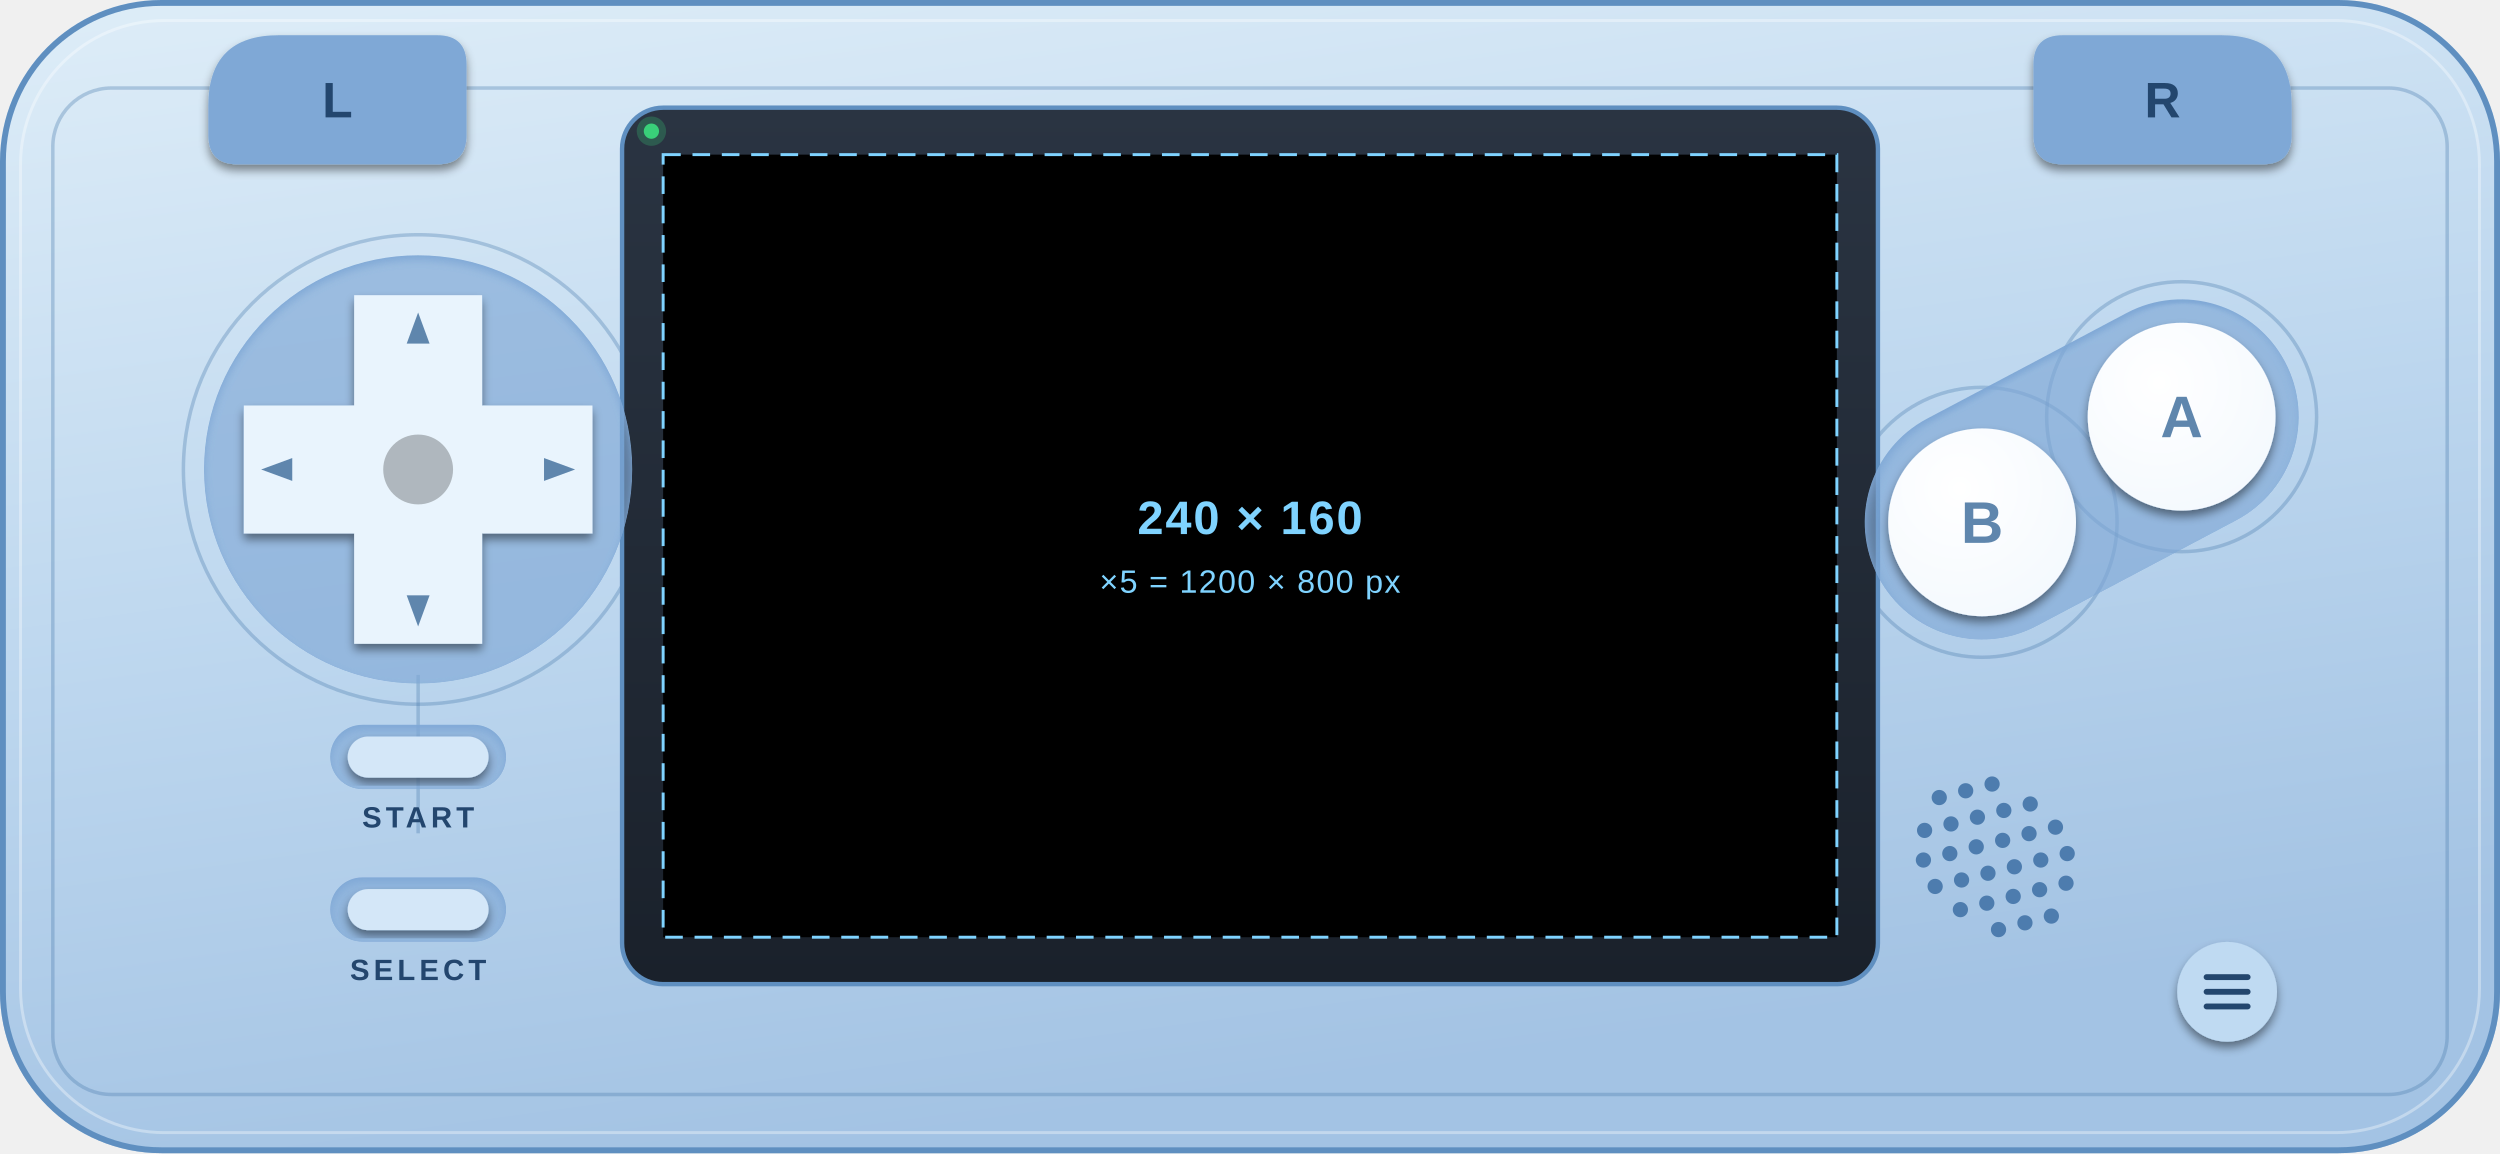
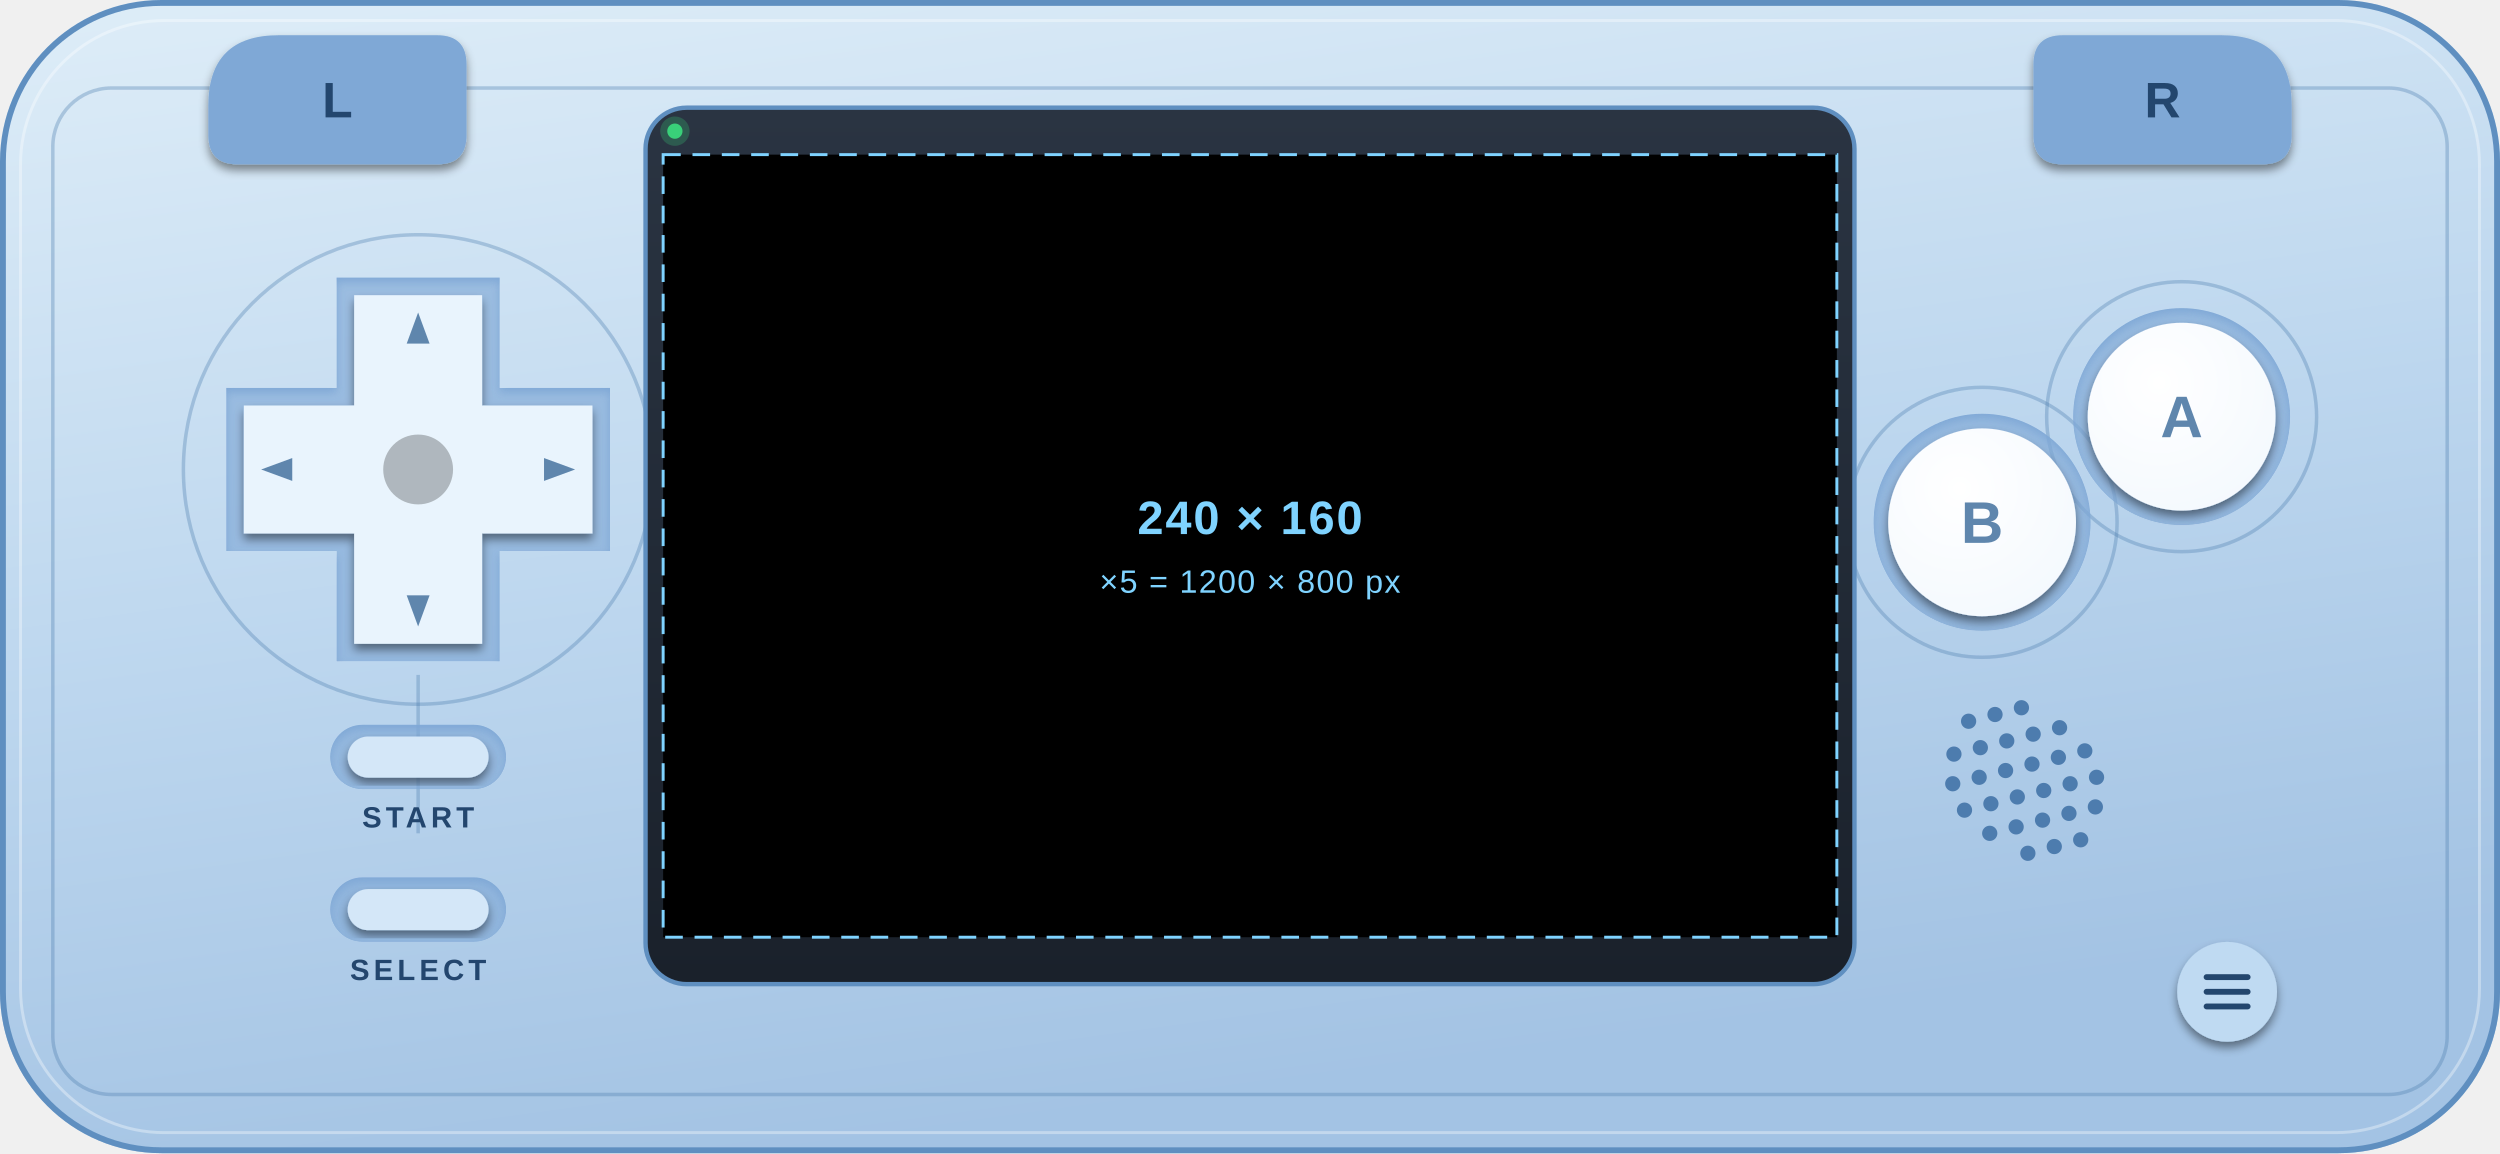
<svg xmlns="http://www.w3.org/2000/svg" viewBox="0 0 852 393" width="852" height="393">
  <defs>
    <linearGradient id="glacier-landscape-shell" x1="0" y1="0" x2="0.3" y2="1">
      <stop offset="0" stop-color="#d7ecfb" />
      <stop offset="0.55" stop-color="#a9cdee" />
      <stop offset="1" stop-color="#86b2df" />
    </linearGradient>
    <linearGradient id="glacier-landscape-lens" x1="0" y1="0" x2="0" y2="1">
      <stop offset="0" stop-color="#2a3442" />
      <stop offset="1" stop-color="#1a212b" />
    </linearGradient>
    <radialGradient id="glacier-landscape-face" cx="0.38" cy="0.32" r="0.75">
      <stop offset="0" stop-color="#ffffff" />
      <stop offset="1" stop-color="#f4f9fe" />
    </radialGradient>
    <filter id="glacier-landscape-drop" x="-20%" y="-20%" width="140%" height="140%">
      <feDropShadow dx="0" dy="2" stdDeviation="1.6" flood-color="#000" flood-opacity="0.45" />
    </filter>
    <filter id="glacier-landscape-sunk" x="-10%" y="-10%" width="120%" height="120%">
      <feOffset dy="1.5" />
      <feGaussianBlur stdDeviation="1.5" result="b" />
      <feComposite in="SourceGraphic" in2="b" operator="arithmetic" k2="1" k3="-0.35" />
    </filter>
  </defs>
  <g id="shell">
    <rect x="0" y="0" width="852" height="393" rx="55" fill="url(#glacier-landscape-shell)" fill-opacity="0.72" />
    <g id="internals" fill="none" stroke="#4f7fae" stroke-opacity="0.35" stroke-width="1.2">
      <rect x="18" y="30" width="816" height="343" rx="20" />
      <circle cx="142.5" cy="160" r="80" />
      <circle cx="743.5" cy="142" r="46" />
      <circle cx="675.5" cy="178" r="46" />
      <path d="M222.5 160 H625.5 M142.5 284 V230" />
    </g>
    <rect x="1" y="1" width="850" height="391" rx="54" fill="none" stroke="#5f8fc0" stroke-width="2" />
    <rect x="7" y="7" width="838" height="379" rx="49" fill="none" stroke="#ffffff" stroke-opacity="0.35" stroke-width="1" />
  </g>
  <g id="grille">
-     <circle cx="660.9" cy="271.8" r="2.6" fill="#4d7cae" />
-     <circle cx="669.9" cy="269.5" r="2.6" fill="#4d7cae" />
-     <circle cx="678.9" cy="267.2" r="2.6" fill="#4d7cae" />
-     <circle cx="655.9" cy="283" r="2.6" fill="#4d7cae" />
-     <circle cx="664.9" cy="280.8" r="2.6" fill="#4d7cae" />
-     <circle cx="673.9" cy="278.5" r="2.6" fill="#4d7cae" />
-     <circle cx="682.9" cy="276.2" r="2.6" fill="#4d7cae" />
-     <circle cx="691.9" cy="274" r="2.6" fill="#4d7cae" />
-     <circle cx="655.5" cy="293.1" r="2.6" fill="#4d7cae" />
-     <circle cx="664.5" cy="290.9" r="2.6" fill="#4d7cae" />
-     <circle cx="673.5" cy="288.6" r="2.6" fill="#4d7cae" />
-     <circle cx="682.5" cy="286.4" r="2.6" fill="#4d7cae" />
-     <circle cx="691.5" cy="284.1" r="2.6" fill="#4d7cae" />
-     <circle cx="700.5" cy="281.9" r="2.6" fill="#4d7cae" />
-     <circle cx="659.5" cy="302.1" r="2.6" fill="#4d7cae" />
-     <circle cx="668.5" cy="299.9" r="2.6" fill="#4d7cae" />
-     <circle cx="677.5" cy="297.6" r="2.6" fill="#4d7cae" />
-     <circle cx="686.5" cy="295.4" r="2.6" fill="#4d7cae" />
-     <circle cx="695.5" cy="293.1" r="2.6" fill="#4d7cae" />
-     <circle cx="704.5" cy="290.9" r="2.6" fill="#4d7cae" />
-     <circle cx="668.1" cy="310" r="2.6" fill="#4d7cae" />
-     <circle cx="677.1" cy="307.8" r="2.6" fill="#4d7cae" />
-     <circle cx="686.1" cy="305.5" r="2.6" fill="#4d7cae" />
-     <circle cx="695.1" cy="303.2" r="2.6" fill="#4d7cae" />
-     <circle cx="704.1" cy="301" r="2.6" fill="#4d7cae" />
-     <circle cx="681.1" cy="316.8" r="2.6" fill="#4d7cae" />
-     <circle cx="690.1" cy="314.5" r="2.6" fill="#4d7cae" />
-     <circle cx="699.1" cy="312.2" r="2.6" fill="#4d7cae" />
+     <circle cx="670.9" cy="245.8" r="2.6" fill="#4d7cae" />
+     <circle cx="679.9" cy="243.5" r="2.6" fill="#4d7cae" />
+     <circle cx="688.9" cy="241.2" r="2.6" fill="#4d7cae" />
+     <circle cx="665.9" cy="257" r="2.6" fill="#4d7cae" />
+     <circle cx="674.9" cy="254.8" r="2.6" fill="#4d7cae" />
+     <circle cx="683.9" cy="252.5" r="2.6" fill="#4d7cae" />
+     <circle cx="692.9" cy="250.2" r="2.6" fill="#4d7cae" />
+     <circle cx="701.9" cy="248" r="2.6" fill="#4d7cae" />
+     <circle cx="665.5" cy="267.1" r="2.6" fill="#4d7cae" />
+     <circle cx="674.5" cy="264.9" r="2.6" fill="#4d7cae" />
+     <circle cx="683.5" cy="262.6" r="2.6" fill="#4d7cae" />
+     <circle cx="692.5" cy="260.4" r="2.6" fill="#4d7cae" />
+     <circle cx="701.5" cy="258.1" r="2.6" fill="#4d7cae" />
+     <circle cx="710.5" cy="255.9" r="2.6" fill="#4d7cae" />
+     <circle cx="669.5" cy="276.1" r="2.6" fill="#4d7cae" />
+     <circle cx="678.5" cy="273.9" r="2.6" fill="#4d7cae" />
+     <circle cx="687.5" cy="271.6" r="2.6" fill="#4d7cae" />
+     <circle cx="696.5" cy="269.4" r="2.6" fill="#4d7cae" />
+     <circle cx="705.5" cy="267.1" r="2.6" fill="#4d7cae" />
+     <circle cx="714.5" cy="264.9" r="2.6" fill="#4d7cae" />
+     <circle cx="678.1" cy="284" r="2.6" fill="#4d7cae" />
+     <circle cx="687.1" cy="281.8" r="2.6" fill="#4d7cae" />
+     <circle cx="696.1" cy="279.5" r="2.6" fill="#4d7cae" />
+     <circle cx="705.1" cy="277.2" r="2.6" fill="#4d7cae" />
+     <circle cx="714.1" cy="275" r="2.6" fill="#4d7cae" />
+     <circle cx="691.1" cy="290.8" r="2.6" fill="#4d7cae" />
+     <circle cx="700.1" cy="288.5" r="2.6" fill="#4d7cae" />
+     <circle cx="709.1" cy="286.2" r="2.6" fill="#4d7cae" />
  </g>
  <g id="lens">
-     <rect x="212" y="36.7" width="428" height="298.7" rx="14" fill="url(#glacier-landscape-lens)" stroke="#5f8fc0" stroke-width="1.5" />
-     <circle cx="222" cy="44.7" r="2.6" fill="#3ad07a" />
-     <circle cx="222" cy="44.7" r="5" fill="#3ad07a" fill-opacity="0.25" />
+     <rect x="220" y="36.7" width="412" height="298.7" rx="14" fill="url(#glacier-landscape-lens)" stroke="#5f8fc0" stroke-width="1.5" />
+     <circle cx="230" cy="44.7" r="2.6" fill="#3ad07a" />
+     <circle cx="230" cy="44.7" r="5" fill="#3ad07a" fill-opacity="0.25" />
  </g>
  <g id="cutout" data-gba="240x160" data-scale="5">
    <rect x="226" y="52.7" width="400" height="266.7" rx="0" fill="#000" />
    <rect x="226" y="52.7" width="400" height="266.7" rx="0" fill="none" stroke="#7fd3ff" stroke-width="1" stroke-dasharray="6 4" />
    <text x="426" y="182" font-family="-apple-system, 'SF Pro Rounded', 'Helvetica Neue', Arial, sans-serif" font-size="16" font-weight="600" letter-spacing="0.04em" text-anchor="middle" fill="#7fd3ff">240 × 160</text>
    <text x="426" y="202" font-family="-apple-system, 'SF Pro Rounded', 'Helvetica Neue', Arial, sans-serif" font-size="11" font-weight="500" letter-spacing="0.04em" text-anchor="middle" fill="#7fd3ff">×5 = 1200 × 800 px</text>
  </g>
  <g id="wells">
-     <circle cx="142.5" cy="160" r="73" fill="#7fa8d6" filter="url(#glacier-landscape-sunk)" />
-     <g transform="rotate(-27.9 709.5 160)">
-       <rect x="631" y="120" width="156.9" height="80" rx="40" fill="#7fa8d6" filter="url(#glacier-landscape-sunk)" />
-     </g>
+     <path d="M114.7 94.6 L170.3 94.6 L170.3 132.2 L207.9 132.2 L207.9 187.8 L170.3 187.8 L170.3 225.4 L114.7 225.4 L114.7 187.8 L77.1 187.8 L77.1 132.2 L114.7 132.2 Z" fill="#7fa8d6" filter="url(#glacier-landscape-sunk)" />
+     <circle cx="743.5" cy="142" r="37" fill="#7fa8d6" filter="url(#glacier-landscape-sunk)" />
+     <circle cx="675.5" cy="178" r="37" fill="#7fa8d6" filter="url(#glacier-landscape-sunk)" />
    <rect x="112.5" y="247" width="60" height="22" rx="11" fill="#7fa8d6" filter="url(#glacier-landscape-sunk)" />
    <rect x="112.5" y="299" width="60" height="22" rx="11" fill="#7fa8d6" filter="url(#glacier-landscape-sunk)" />
  </g>
  <g id="caps">
    <g id="cap-dpad">
      <path d="M120.7 100.6 L164.3 100.6 L164.3 138.2 L201.9 138.2 L201.9 181.8 L164.3 181.8 L164.3 219.4 L120.7 219.4 L120.7 181.8 L83.1 181.8 L83.1 138.2 L120.7 138.2 Z" fill="#e9f4fd" filter="url(#glacier-landscape-drop)" />
      <circle cx="142.5" cy="160" r="11.9" fill="#000" fill-opacity="0.25" />
      <path d="M196 160 L185.4 163.9 L185.4 156.1 Z" fill="#5f86ad" />
      <path d="M142.5 213.5 L138.6 202.9 L146.4 202.9 Z" fill="#5f86ad" />
      <path d="M89 160 L99.6 156.1 L99.6 163.9 Z" fill="#5f86ad" />
      <path d="M142.5 106.5 L146.4 117.1 L138.6 117.1 Z" fill="#5f86ad" />
    </g>
    <g id="cap-a">
      <circle cx="743.5" cy="142" r="32" fill="url(#glacier-landscape-face)" filter="url(#glacier-landscape-drop)" />
      <text x="743.5" y="149" font-family="-apple-system, 'SF Pro Rounded', 'Helvetica Neue', Arial, sans-serif" font-size="20" font-weight="700" letter-spacing="0em" text-anchor="middle" fill="#5f86ad">A</text>
    </g>
    <g id="cap-b">
      <circle cx="675.5" cy="178" r="32" fill="url(#glacier-landscape-face)" filter="url(#glacier-landscape-drop)" />
      <text x="675.5" y="185" font-family="-apple-system, 'SF Pro Rounded', 'Helvetica Neue', Arial, sans-serif" font-size="20" font-weight="700" letter-spacing="0em" text-anchor="middle" fill="#5f86ad">B</text>
    </g>
    <g id="cap-start">
      <rect x="118.5" y="251" width="48" height="14" rx="7" fill="#d4e7f8" filter="url(#glacier-landscape-drop)" />
    </g>
    <g id="cap-select">
      <rect x="118.5" y="303" width="48" height="14" rx="7" fill="#d4e7f8" filter="url(#glacier-landscape-drop)" />
    </g>
    <g id="cap-l">
      <path d="M95 12 H149 Q159 12 159 22 V46 Q159 56 149 56 H81 Q71 56 71 46 V36 Q71 12 95 12 Z" fill="#7fa8d6" filter="url(#glacier-landscape-drop)" />
    </g>
    <g id="cap-r">
      <path d="M703 12 H757 Q781 12 781 36 V46 Q781 56 771 56 H703 Q693 56 693 46 V22 Q693 12 703 12 Z" fill="#7fa8d6" filter="url(#glacier-landscape-drop)" />
    </g>
    <g id="cap-menu">
      <circle cx="759" cy="338" r="17" fill="#bfdaf2" filter="url(#glacier-landscape-drop)" />
      <rect x="751" y="332" width="16" height="2" rx="1" fill="#23466e" />
      <rect x="751" y="337" width="16" height="2" rx="1" fill="#23466e" />
      <rect x="751" y="342" width="16" height="2" rx="1" fill="#23466e" />
    </g>
  </g>
  <g id="labels">
    <text x="142.5" y="282" font-family="-apple-system, 'SF Pro Rounded', 'Helvetica Neue', Arial, sans-serif" font-size="10" font-weight="700" letter-spacing="0.14em" text-anchor="middle" fill="#23466e">START</text>
    <text x="142.5" y="334" font-family="-apple-system, 'SF Pro Rounded', 'Helvetica Neue', Arial, sans-serif" font-size="10" font-weight="700" letter-spacing="0.14em" text-anchor="middle" fill="#23466e">SELECT</text>
    <text x="115" y="40" font-family="-apple-system, 'SF Pro Rounded', 'Helvetica Neue', Arial, sans-serif" font-size="17" font-weight="700" letter-spacing="0em" text-anchor="middle" fill="#23466e">L</text>
    <text x="737" y="40" font-family="-apple-system, 'SF Pro Rounded', 'Helvetica Neue', Arial, sans-serif" font-size="17" font-weight="700" letter-spacing="0em" text-anchor="middle" fill="#23466e">R</text>
  </g>
  <g id="touch-targets" display="none" fill="none" stroke="#ff2d55" stroke-width="1">
    <rect x="71" y="12" width="88" height="44" rx="0" />
    <rect x="693" y="12" width="88" height="44" rx="0" />
    <circle cx="142.5" cy="160" r="66" />
    <rect x="104.5" y="242" width="76" height="44" rx="0" />
    <rect x="104.5" y="294" width="76" height="44" rx="0" />
    <circle cx="743.5" cy="142" r="32" />
    <circle cx="675.5" cy="178" r="32" />
    <rect x="737" y="316" width="44" height="44" rx="0" />
  </g>
</svg>
